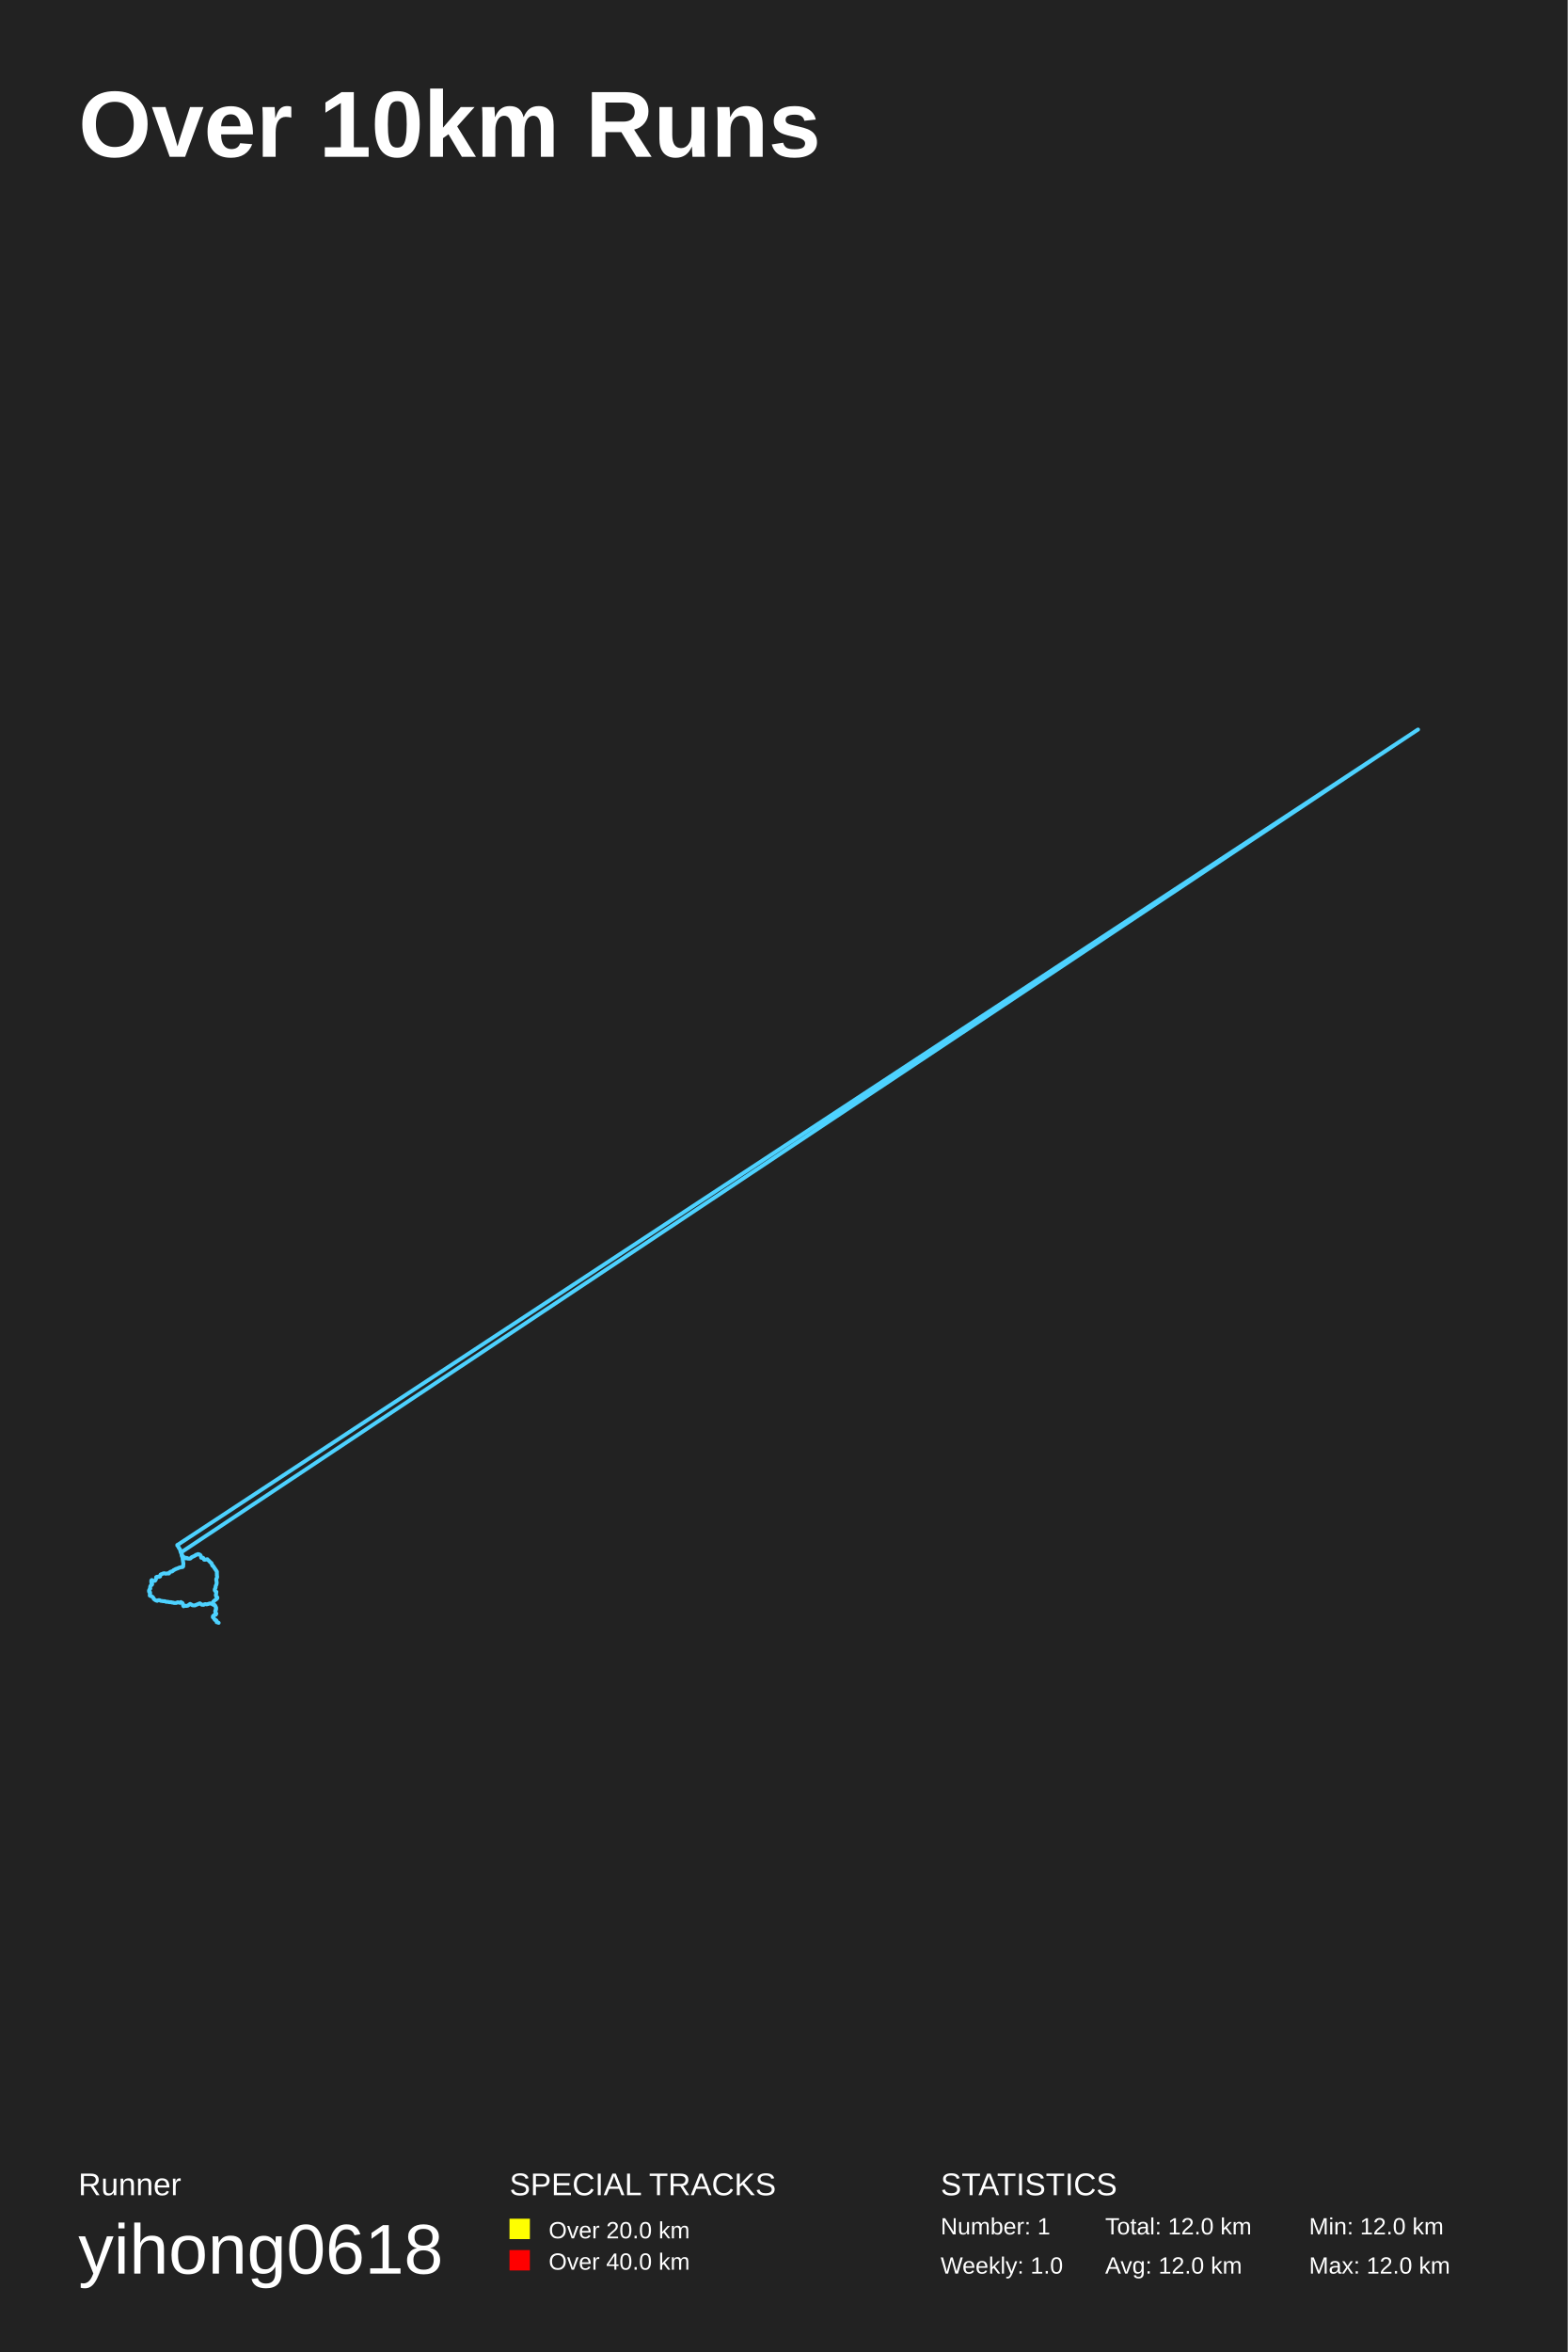
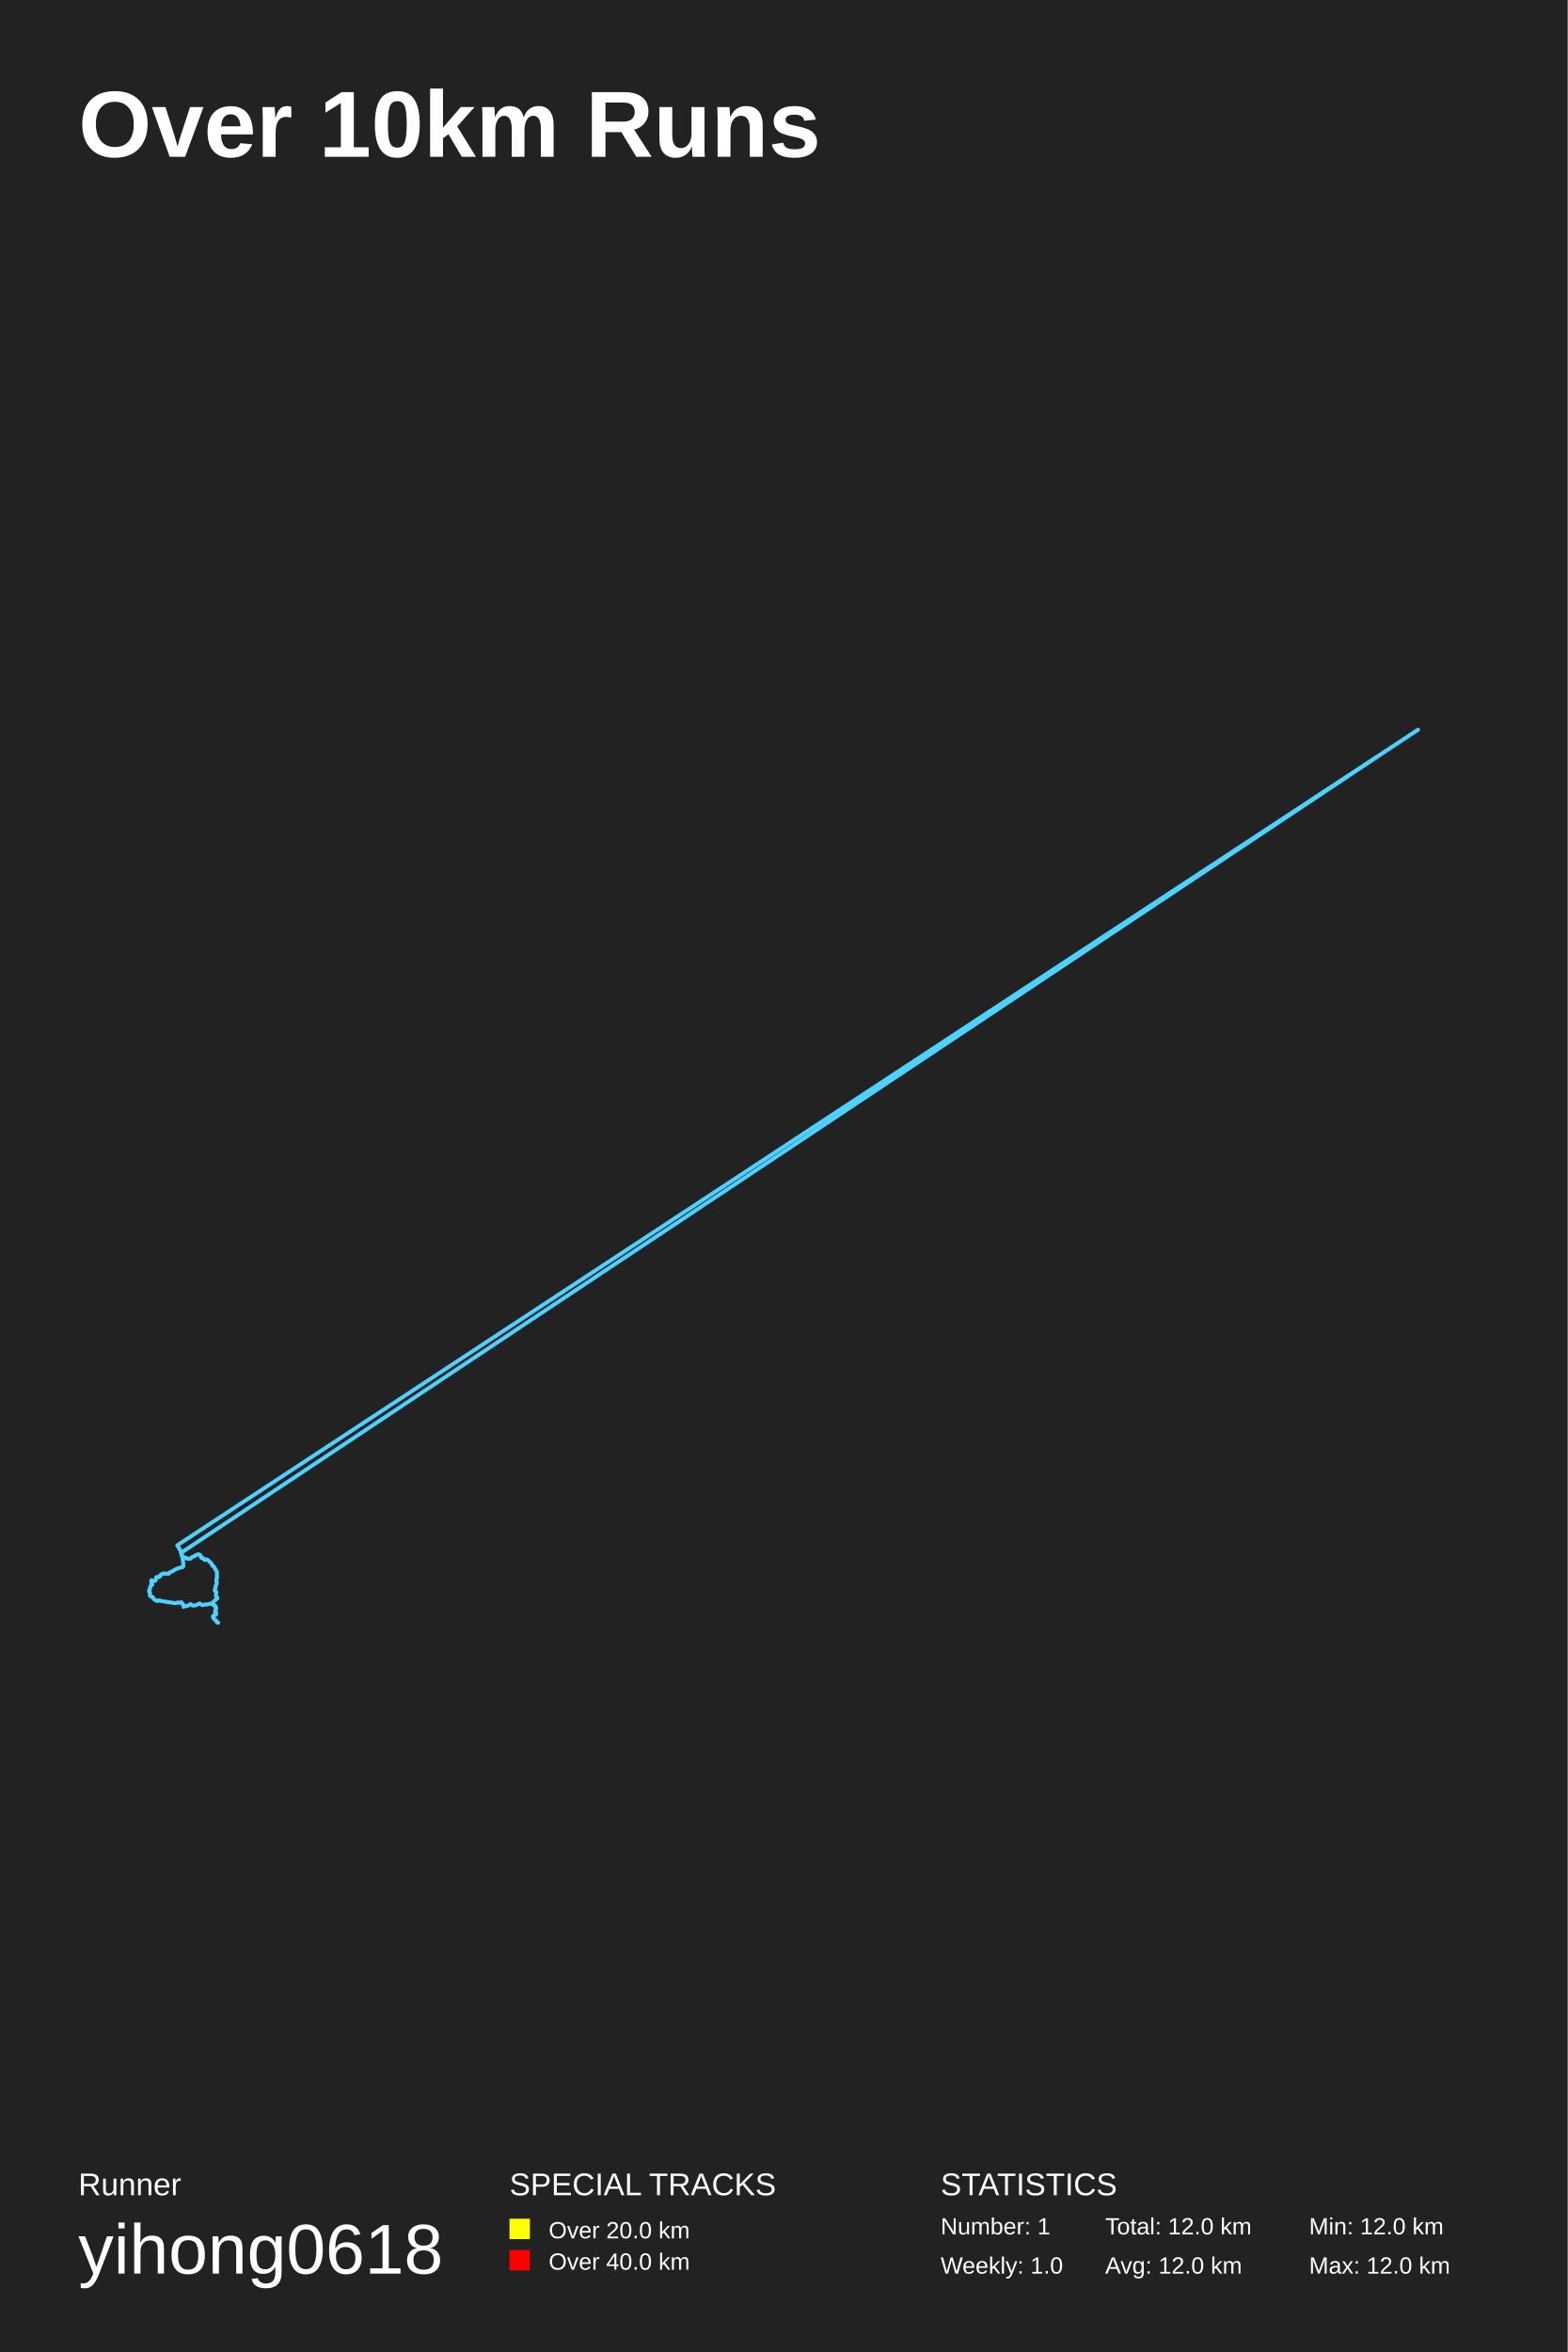
<svg xmlns="http://www.w3.org/2000/svg" baseProfile="full" height="300mm" version="1.1" viewBox="0,0,200,300" width="200mm">
  <defs />
  <rect fill="#222222" height="300" width="200" x="0" y="0" />
  <text fill="#FFFFFF" style="font-size:12px; font-family:Arial; font-weight:bold;" x="10" y="20">Over 10km Runs</text>
  <text fill="#FFFFFF" style="font-size:4px; font-family:Arial" x="10" y="280">Runner</text>
  <text fill="#FFFFFF" style="font-size:9px; font-family:Arial" x="10" y="290">yihong0618</text>
  <text fill="#FFFFFF" style="font-size:4px; font-family:Arial" x="65" y="280">SPECIAL TRACKS</text>
  <rect fill="yellow" height="2.6" width="2.6" x="65" y="283" />
  <text fill="#FFFFFF" style="font-size:3px; font-family:Arial" x="70" y="285.5">Over 20.0 km</text>
  <rect fill="red" height="2.6" width="2.6" x="65" y="287" />
  <text fill="#FFFFFF" style="font-size:3px; font-family:Arial" x="70" y="289.5">Over 40.0 km</text>
  <text fill="#FFFFFF" style="font-size:4px; font-family:Arial" x="120" y="280">STATISTICS</text>
  <text fill="#FFFFFF" style="font-size:3px; font-family:Arial" x="120" y="285">Number: 1</text>
  <text fill="#FFFFFF" style="font-size:3px; font-family:Arial" x="120" y="290">Weekly: 1.0</text>
  <text fill="#FFFFFF" style="font-size:3px; font-family:Arial" x="141" y="285">Total: 12.0 km</text>
  <text fill="#FFFFFF" style="font-size:3px; font-family:Arial" x="141" y="290">Avg: 12.0 km</text>
  <text fill="#FFFFFF" style="font-size:3px; font-family:Arial" x="167" y="285">Min: 12.0 km</text>
  <text fill="#FFFFFF" style="font-size:3px; font-family:Arial" x="167" y="290">Max: 12.0 km</text>
-   <polyline fill="none" opacity="1" points="27.157,206.284 27.162,206.158 27.281,206.032 27.409,206.011 27.538,205.905 27.561,205.774 27.485,205.705 27.466,205.584 27.457,205.468 27.523,205.336 27.538,205.21 27.58,205.094 27.504,204.999 27.495,204.868 27.4,204.752 27.3,204.678 27.229,204.683 27.224,204.678 27.243,204.683 27.214,204.688 27.224,204.688 27.224,204.688 27.21,204.694 27.214,204.699 27.214,204.688 27.162,204.646 27.134,204.515 27.157,204.425 27.181,204.33 27.248,204.257 27.333,204.193 27.376,204.135 27.481,204.067 27.58,203.993 27.68,203.904 27.728,203.825 27.718,203.74 27.618,203.672 27.566,203.577 27.533,203.44 27.566,203.361 27.576,203.271 27.58,203.145 27.609,203.045 27.49,202.977 27.476,202.924 27.4,202.85 27.405,202.687 27.462,202.603 27.509,202.492 27.504,202.371 27.542,202.239 27.604,202.128 27.628,202.002 27.647,201.907 27.637,201.797 27.623,201.696 27.609,201.607 27.59,201.523 27.59,201.391 27.671,201.259 27.699,201.149 27.694,201.038 27.661,200.922 27.675,200.796 27.661,200.653 27.675,200.48 27.656,200.443 27.167,199.716 27.081,199.689 27.067,199.6 27.015,199.521 27.015,199.473 26.986,199.437 26.967,199.363 26.906,199.331 26.849,199.279 26.787,199.215 26.754,199.194 26.697,199.121 26.625,199.052 26.516,198.973 26.464,198.889 26.407,198.883 26.312,198.92 26.226,198.931 26.141,198.947 26.036,198.936 25.998,198.836 25.951,198.757 25.913,198.699 25.808,198.689 25.718,198.704 25.713,198.657 25.699,198.641 25.727,198.652 25.723,198.641 25.699,198.668 25.666,198.668 25.685,198.668 25.67,198.689 25.675,198.673 25.699,198.657 25.694,198.668 25.642,198.562 25.618,198.488 25.609,198.43 25.566,198.362 25.547,198.341 25.485,198.309 25.438,198.267 25.366,198.262 25.295,198.241 25.271,198.236 25.267,198.225 25.195,198.257 25.129,198.288 25.072,198.325 25.029,198.309 24.972,198.346 24.91,198.388 24.844,198.441 24.801,198.473 24.753,198.478 24.692,198.52 24.654,198.525 24.563,198.578 24.478,198.604 24.392,198.678 24.326,198.762 24.236,198.804 24.145,198.804 24.098,198.81 24.003,198.794 23.941,198.794 23.965,198.768 23.97,198.789 23.984,198.778 23.946,198.799 23.903,198.768 23.837,198.715 23.794,198.715 23.713,198.768 23.67,198.694 23.585,198.72 23.518,198.683 23.447,198.594 23.395,198.562 23.357,198.525 23.347,198.52 23.319,198.483 23.262,198.415 23.195,198.409 23.2,198.415 23.19,198.399 23.171,198.367 23.186,198.283 23.195,198.225 23.167,198.172 23.119,198.104 23.095,198.062 23.062,198.004 23.043,197.935 23.01,197.835 23.005,197.772 22.958,197.609 22.891,197.535 22.858,197.493 22.81,197.43 22.796,197.351 22.734,197.266 22.682,197.192 22.673,197.135 22.644,197.124 22.625,197.14 22.649,197.14 22.649,197.14 22.63,197.135 22.644,197.14 22.644,197.129 22.682,197.092 22.696,197.055 22.692,197.077 22.616,197.061 22.63,197.077 22.62,197.077 22.62,197.087 22.625,197.077 22.625,197.077 22.63,197.071 22.63,197.066 22.639,197.071 22.635,197.066 180.91,93.052 180.815,93.11 180.815,93.11 180.815,93.11 180.724,93.168 180.724,93.168 23.091,198.02 23.119,198.141 23.195,198.188 23.167,198.299 23.19,198.394 23.2,198.499 23.257,198.578 23.295,198.678 23.295,198.789 23.314,198.905 23.338,199.084 23.361,199.226 23.38,199.337 23.395,199.442 23.38,199.605 23.371,199.721 23.371,199.795 23.285,199.884 23.119,199.884 23,199.932 22.891,199.942 22.768,200 22.63,200.063 22.52,200.095 22.402,200.137 22.335,200.185 22.231,200.232 22.131,200.279 22.098,200.327 22.05,200.374 22.06,200.358 22.026,200.38 21.979,200.432 21.903,200.448 21.803,200.453 21.727,200.506 21.637,200.553 21.613,200.601 21.561,200.69 21.475,200.711 21.395,200.68 21.299,200.696 21.204,200.717 21.1,200.722 21.024,200.685 20.929,200.669 20.843,200.696 20.791,200.706 20.729,200.738 20.644,200.775 20.558,200.801 20.487,200.833 20.444,200.917 20.425,200.996 20.43,201.07 20.368,201.085 20.345,201.117 20.307,201.117 20.226,201.138 20.131,201.117 20.04,201.112 19.941,201.154 19.917,201.175 19.931,201.217 19.926,201.296 19.917,201.344 19.893,201.391 19.888,201.438 19.865,201.486 19.836,201.565 19.76,201.633 19.665,201.623 19.603,201.654 19.527,201.686 19.451,201.702 19.428,201.67 19.375,201.644 19.366,201.644 19.342,201.596 19.314,201.596 19.371,201.533 19.375,201.533 19.333,201.57 19.304,201.591 19.304,201.686 19.304,201.823 19.328,201.965 19.413,202.07 19.366,202.155 19.252,202.207 19.176,202.339 19.143,202.508 19.171,202.618 19.062,202.755 19.005,202.897 19.033,203.056 19.133,203.077 19.152,203.177 19.152,203.256 19.114,203.382 19.109,203.519 19.204,203.572 19.328,203.609 19.451,203.677 19.561,203.798 19.603,203.925 19.727,204.035 19.893,204.135 20.055,204.188 20.173,204.109 20.349,204.104 20.492,204.183 20.663,204.204 20.82,204.23 20.981,204.235 21.067,204.246 21.166,204.304 21.295,204.309 21.428,204.314 21.537,204.346 21.656,204.362 21.817,204.357 21.931,204.404 22.041,204.404 22.193,204.451 22.326,204.457 22.487,204.457 22.62,204.388 22.711,204.372 22.848,204.415 22.991,204.441 23.072,204.346 23.143,204.404 23.262,204.451 23.357,204.62 23.352,204.773 23.418,204.878 23.475,204.852 23.651,204.825 23.808,204.831 23.984,204.794 24.122,204.673 24.259,204.583 24.411,204.662 24.521,204.746 24.692,204.767 24.877,204.773 24.982,204.715 25.134,204.657 25.267,204.604 25.409,204.541 25.499,204.509 25.623,204.588 25.746,204.683 25.87,204.683 25.974,204.699 26.065,204.636 26.212,204.604 26.364,204.636 26.497,204.604 26.625,204.567 26.711,204.536 26.815,204.515 26.963,204.557 27.105,204.615 27.186,204.641 27.305,204.667 27.414,204.741 27.481,204.883 27.547,204.999 27.566,205.126 27.566,205.289 27.504,205.431 27.485,205.568 27.523,205.705 27.595,205.826 27.533,205.947 27.386,206.011 27.272,206.074 27.219,206.19 27.234,206.353 27.333,206.479 27.409,206.616 27.576,206.664 27.656,206.78 27.637,206.911 27.789,206.943 27.894,206.996" stroke="#4DD2FF" stroke-dasharray="none" stroke-linecap="round" stroke-linejoin="round" stroke-width="0.5" />
+   <polyline fill="none" opacity="1" points="27.157,206.261 27.172,206.129 27.343,206.05 27.457,206.018 27.566,205.876 27.547,205.766 27.438,205.697 27.476,205.576 27.443,205.434 27.533,205.328 27.542,205.197 27.571,205.081 27.476,204.991 27.471,204.849 27.376,204.754 27.229,204.681 27.229,204.707 27.248,204.707 27.238,204.712 27.214,204.717 27.229,204.717 27.219,204.712 27.21,204.717 27.214,204.723 27.214,204.717 27.138,204.623 27.138,204.496 27.153,204.422 27.205,204.328 27.267,204.259 27.338,204.212 27.414,204.143 27.519,204.064 27.618,203.964 27.699,203.906 27.728,203.822 27.685,203.732 27.585,203.674 27.557,203.559 27.547,203.443 27.566,203.348 27.571,203.269 27.609,203.132 27.571,203.032 27.481,202.99 27.457,202.932 27.386,202.837 27.428,202.668 27.485,202.6 27.5,202.479 27.504,202.342 27.566,202.215 27.618,202.121 27.623,201.989 27.656,201.883 27.623,201.789 27.628,201.689 27.599,201.62 27.604,201.515 27.609,201.351 27.694,201.257 27.699,201.146 27.671,201.025 27.671,200.904 27.671,200.777 27.671,200.63 27.671,200.482 27.205,199.713 27.143,199.718 27.077,199.692 27.053,199.597 27.024,199.529 27.005,199.502 26.982,199.429 26.944,199.376 26.906,199.313 26.82,199.281 26.763,199.255 26.725,199.192 26.678,199.123 26.578,199.044 26.507,198.97 26.435,198.928 26.388,198.907 26.283,198.939 26.198,198.965 26.108,198.965 26.022,198.928 25.989,198.828 25.951,198.76 25.884,198.707 25.775,198.728 25.704,198.712 25.699,198.686 25.718,198.67 25.713,198.681 25.699,198.681 25.685,198.702 25.67,198.691 25.699,198.691 25.689,198.696 25.68,198.686 25.699,198.665 25.699,198.67 25.628,198.565 25.618,198.507 25.594,198.423 25.556,198.37 25.528,198.365 25.466,198.328 25.409,198.28 25.343,198.291 25.29,198.254 25.257,198.27 25.257,198.249 25.176,198.296 25.105,198.322 25.058,198.354 24.986,198.349 24.953,198.38 24.882,198.423 24.829,198.48 24.782,198.502 24.734,198.512 24.668,198.549 24.616,198.57 24.525,198.607 24.445,198.639 24.373,198.728 24.297,198.807 24.212,198.833 24.141,198.828 24.06,198.823 23.979,198.818 23.951,198.812 23.965,198.791 23.993,198.807 23.97,198.807 23.932,198.812 23.884,198.765 23.822,198.739 23.775,198.765 23.694,198.754 23.651,198.696 23.561,198.76 23.485,198.67 23.437,198.591 23.366,198.57 23.357,198.549 23.342,198.544 23.3,198.475 23.243,198.423 23.19,198.459 23.195,198.444 23.186,198.417 23.176,198.365 23.195,198.286 23.2,198.233 23.133,198.18 23.114,198.117 23.091,198.059 23.053,198.006 23.043,197.933 23.01,197.822 22.996,197.669 22.924,197.622 22.886,197.532 22.829,197.49 22.806,197.443 22.772,197.343 22.72,197.264 22.673,197.19 22.658,197.148 22.63,197.153 22.62,197.163 22.644,197.169 22.635,197.153 22.63,197.153 22.639,197.153 22.654,197.158 22.687,197.09 22.692,197.079 22.682,197.116 22.635,197.095 22.625,197.106 22.62,197.116 22.63,197.106 22.63,197.106 22.63,197.1 22.63,197.095 22.63,197.095 22.639,197.09 180.91,93.076 180.815,93.134 180.815,93.134 180.815,93.134 180.815,93.134 180.724,93.192 180.629,93.25 23.105,198.064 23.148,198.175 23.186,198.254 23.176,198.354 23.186,198.459 23.209,198.554 23.271,198.633 23.309,198.733 23.3,198.876 23.323,198.981 23.347,199.16 23.366,199.297 23.38,199.387 23.385,199.524 23.376,199.671 23.38,199.771 23.371,199.845 23.243,199.919 23.076,199.924 22.958,199.961 22.839,199.992 22.72,200.045 22.592,200.092 22.482,200.129 22.387,200.166 22.307,200.235 22.202,200.266 22.102,200.33 22.079,200.372 22.05,200.393 22.05,200.387 22.007,200.419 21.95,200.451 21.87,200.477 21.765,200.488 21.699,200.551 21.627,200.588 21.599,200.646 21.547,200.73 21.437,200.725 21.376,200.709 21.252,200.735 21.171,200.74 21.071,200.735 20.995,200.688 20.9,200.693 20.824,200.735 20.763,200.74 20.691,200.783 20.611,200.809 20.53,200.83 20.473,200.893 20.43,200.972 20.44,201.046 20.402,201.099 20.359,201.114 20.33,201.135 20.278,201.135 20.193,201.162 20.112,201.135 19.998,201.157 19.922,201.183 19.922,201.209 19.936,201.278 19.926,201.351 19.907,201.383 19.903,201.425 19.888,201.473 19.865,201.531 19.822,201.62 19.727,201.646 19.646,201.657 19.594,201.683 19.508,201.731 19.428,201.72 19.418,201.689 19.371,201.668 19.361,201.662 19.318,201.62 19.356,201.604 19.361,201.546 19.38,201.557 19.333,201.61 19.285,201.615 19.328,201.741 19.299,201.899 19.361,202.02 19.432,202.142 19.333,202.189 19.238,202.268 19.152,202.416 19.157,202.558 19.138,202.684 19.038,202.826 19.005,202.963 19.076,203.069 19.147,203.148 19.128,203.216 19.143,203.327 19.095,203.469 19.157,203.553 19.242,203.622 19.375,203.659 19.494,203.727 19.561,203.875 19.656,203.98 19.793,204.091 19.964,204.17 20.097,204.217 20.235,204.122 20.397,204.154 20.549,204.206 20.715,204.238 20.886,204.264 21.01,204.275 21.114,204.28 21.209,204.328 21.333,204.338 21.452,204.349 21.589,204.386 21.727,204.375 21.851,204.391 21.965,204.438 22.098,204.454 22.25,204.47 22.383,204.486 22.544,204.465 22.663,204.391 22.768,204.407 22.901,204.449 23.024,204.433 23.119,204.354 23.162,204.459 23.314,204.544 23.333,204.686 23.395,204.802 23.428,204.965 23.513,204.849 23.708,204.87 23.865,204.844 24.05,204.781 24.169,204.659 24.331,204.612 24.445,204.702 24.578,204.791 24.782,204.786 24.92,204.781 25.029,204.728 25.162,204.654 25.314,204.623 25.442,204.523 25.537,204.559 25.67,204.628 25.784,204.723 25.898,204.733 26.008,204.702 26.108,204.659 26.26,204.633 26.402,204.67 26.54,204.617 26.668,204.575 26.749,204.549 26.868,204.544 27.005,204.607 27.138,204.638 27.195,204.654 27.343,204.707 27.452,204.802 27.481,204.944 27.58,205.06 27.552,205.202 27.547,205.355 27.519,205.502 27.466,205.644 27.58,205.75 27.59,205.887 27.49,205.997 27.348,206.029 27.243,206.15 27.205,206.271 27.262,206.413 27.343,206.55 27.481,206.661 27.618,206.714 27.652,206.84 27.675,206.961 27.842,206.967" stroke="#4DD2FF" stroke-dasharray="none" stroke-linecap="round" stroke-linejoin="round" stroke-width="0.5" />
</svg>
